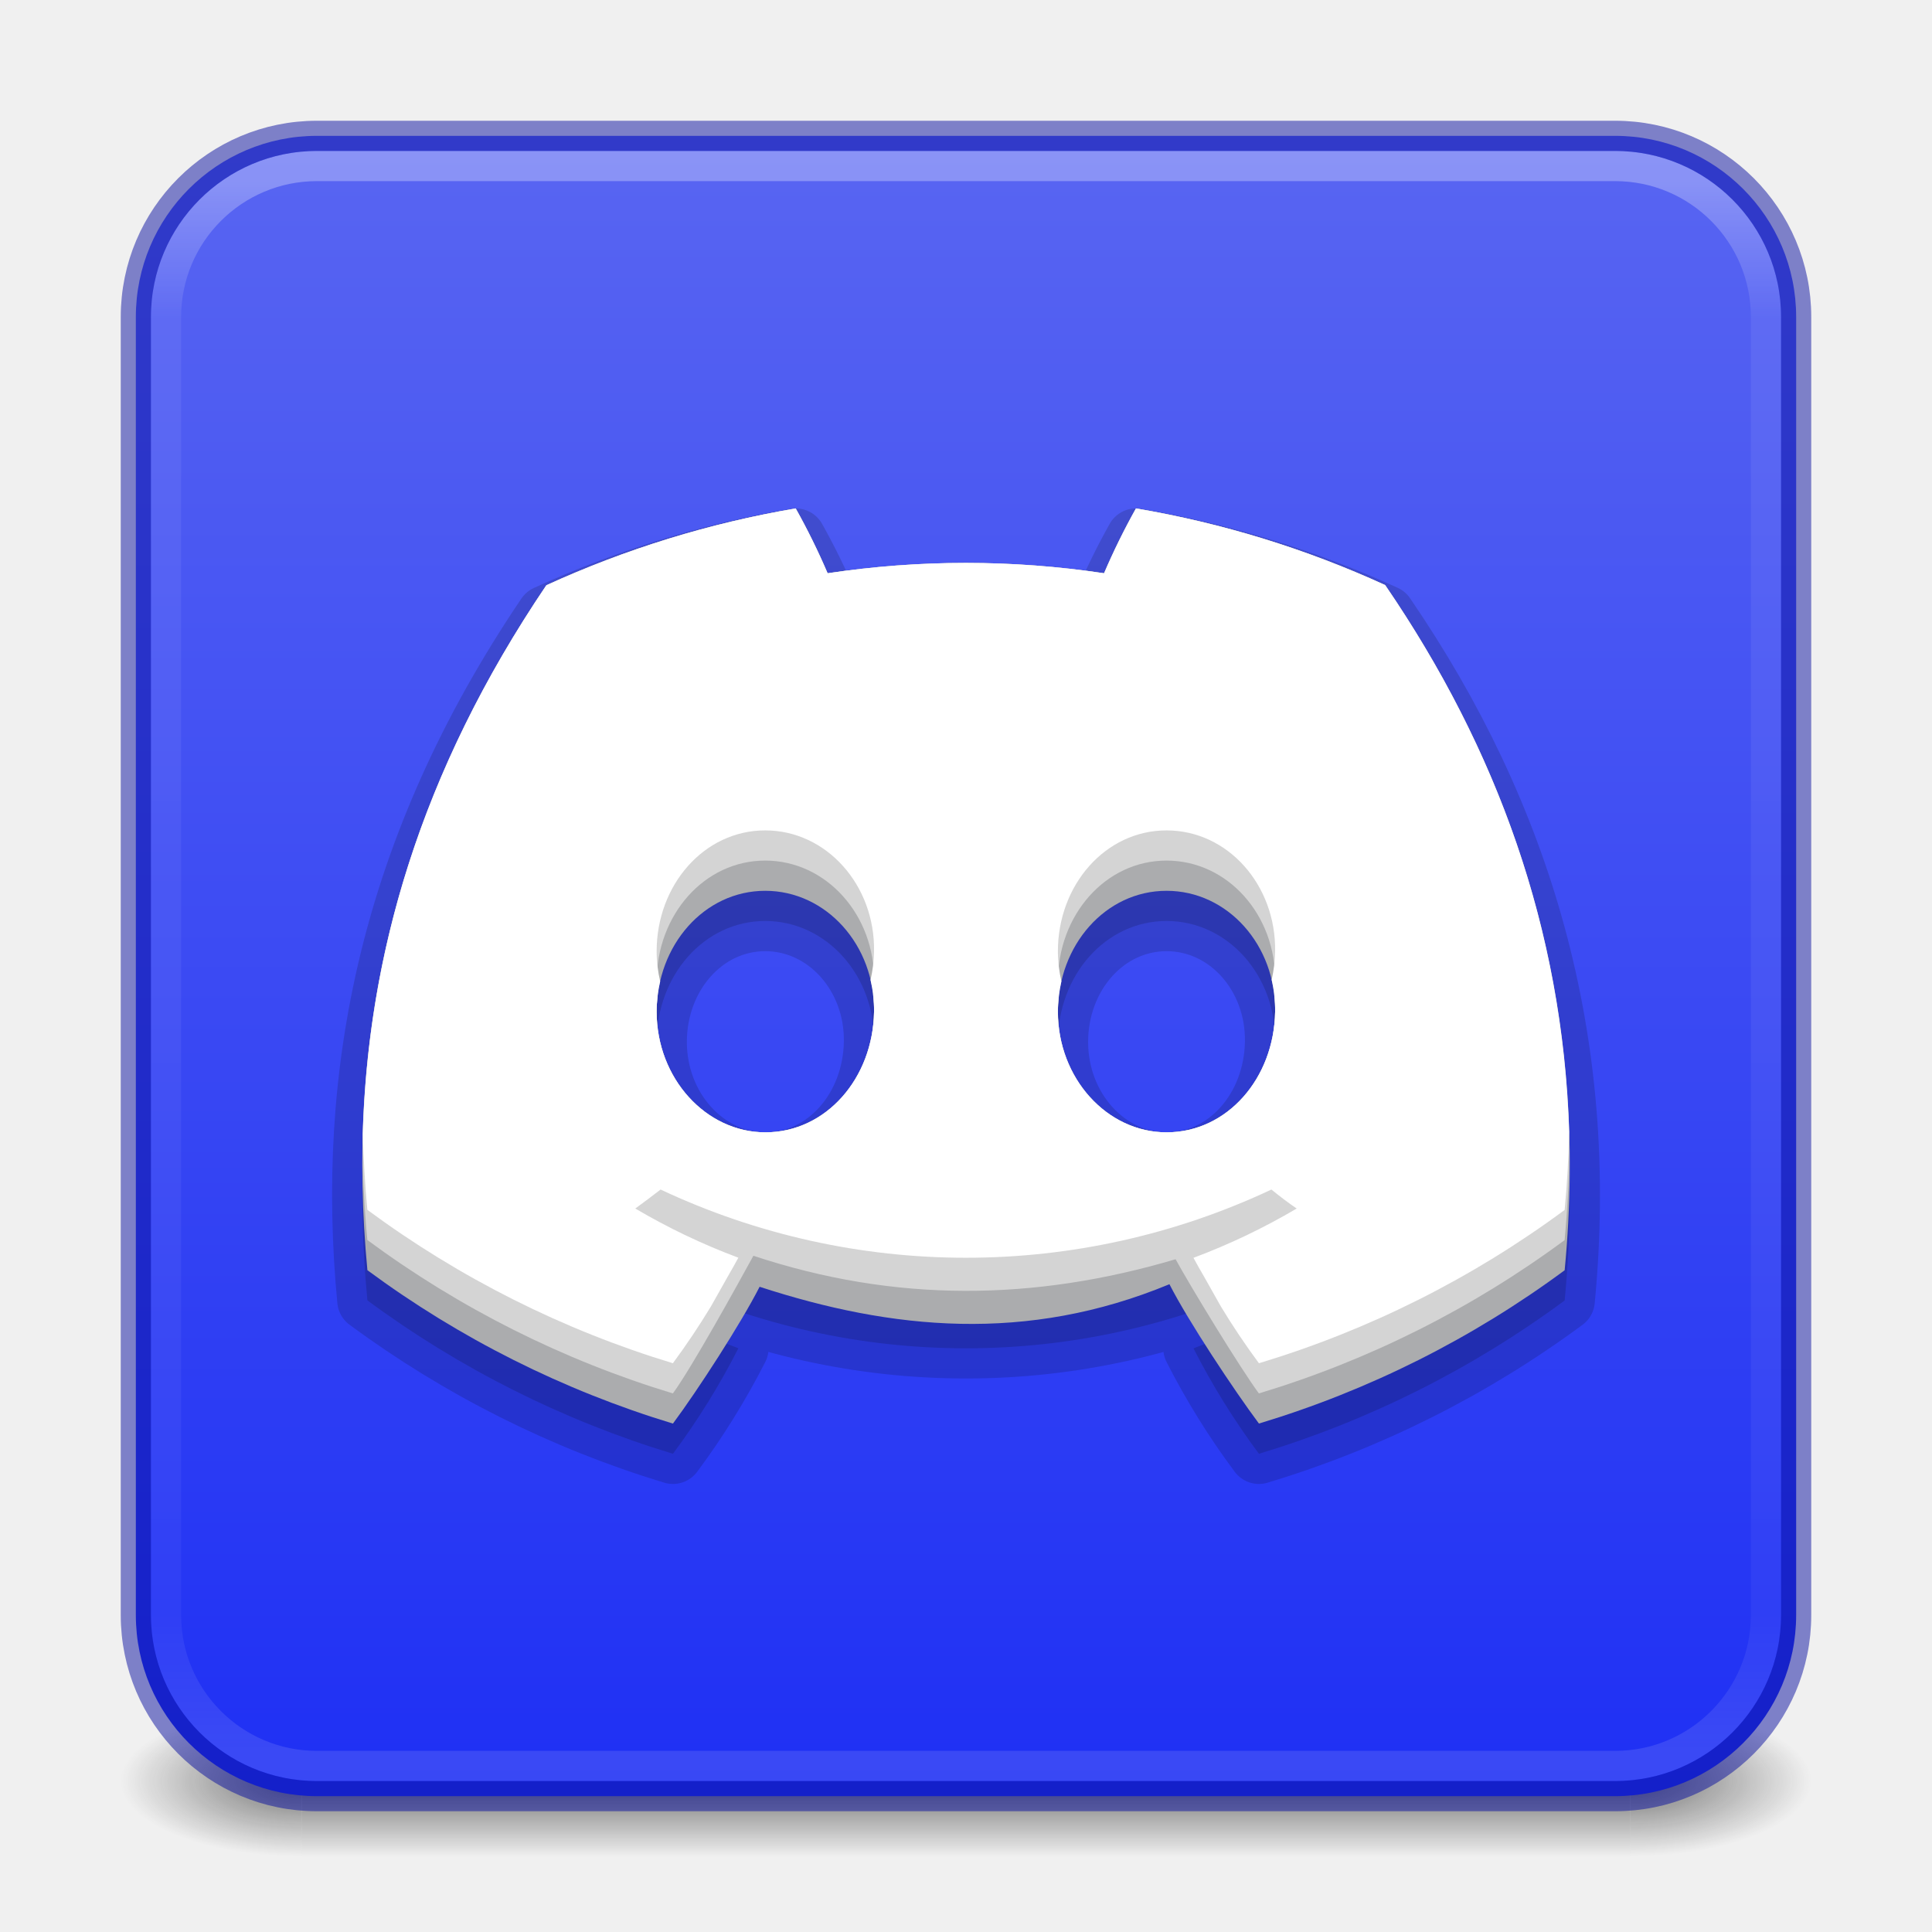
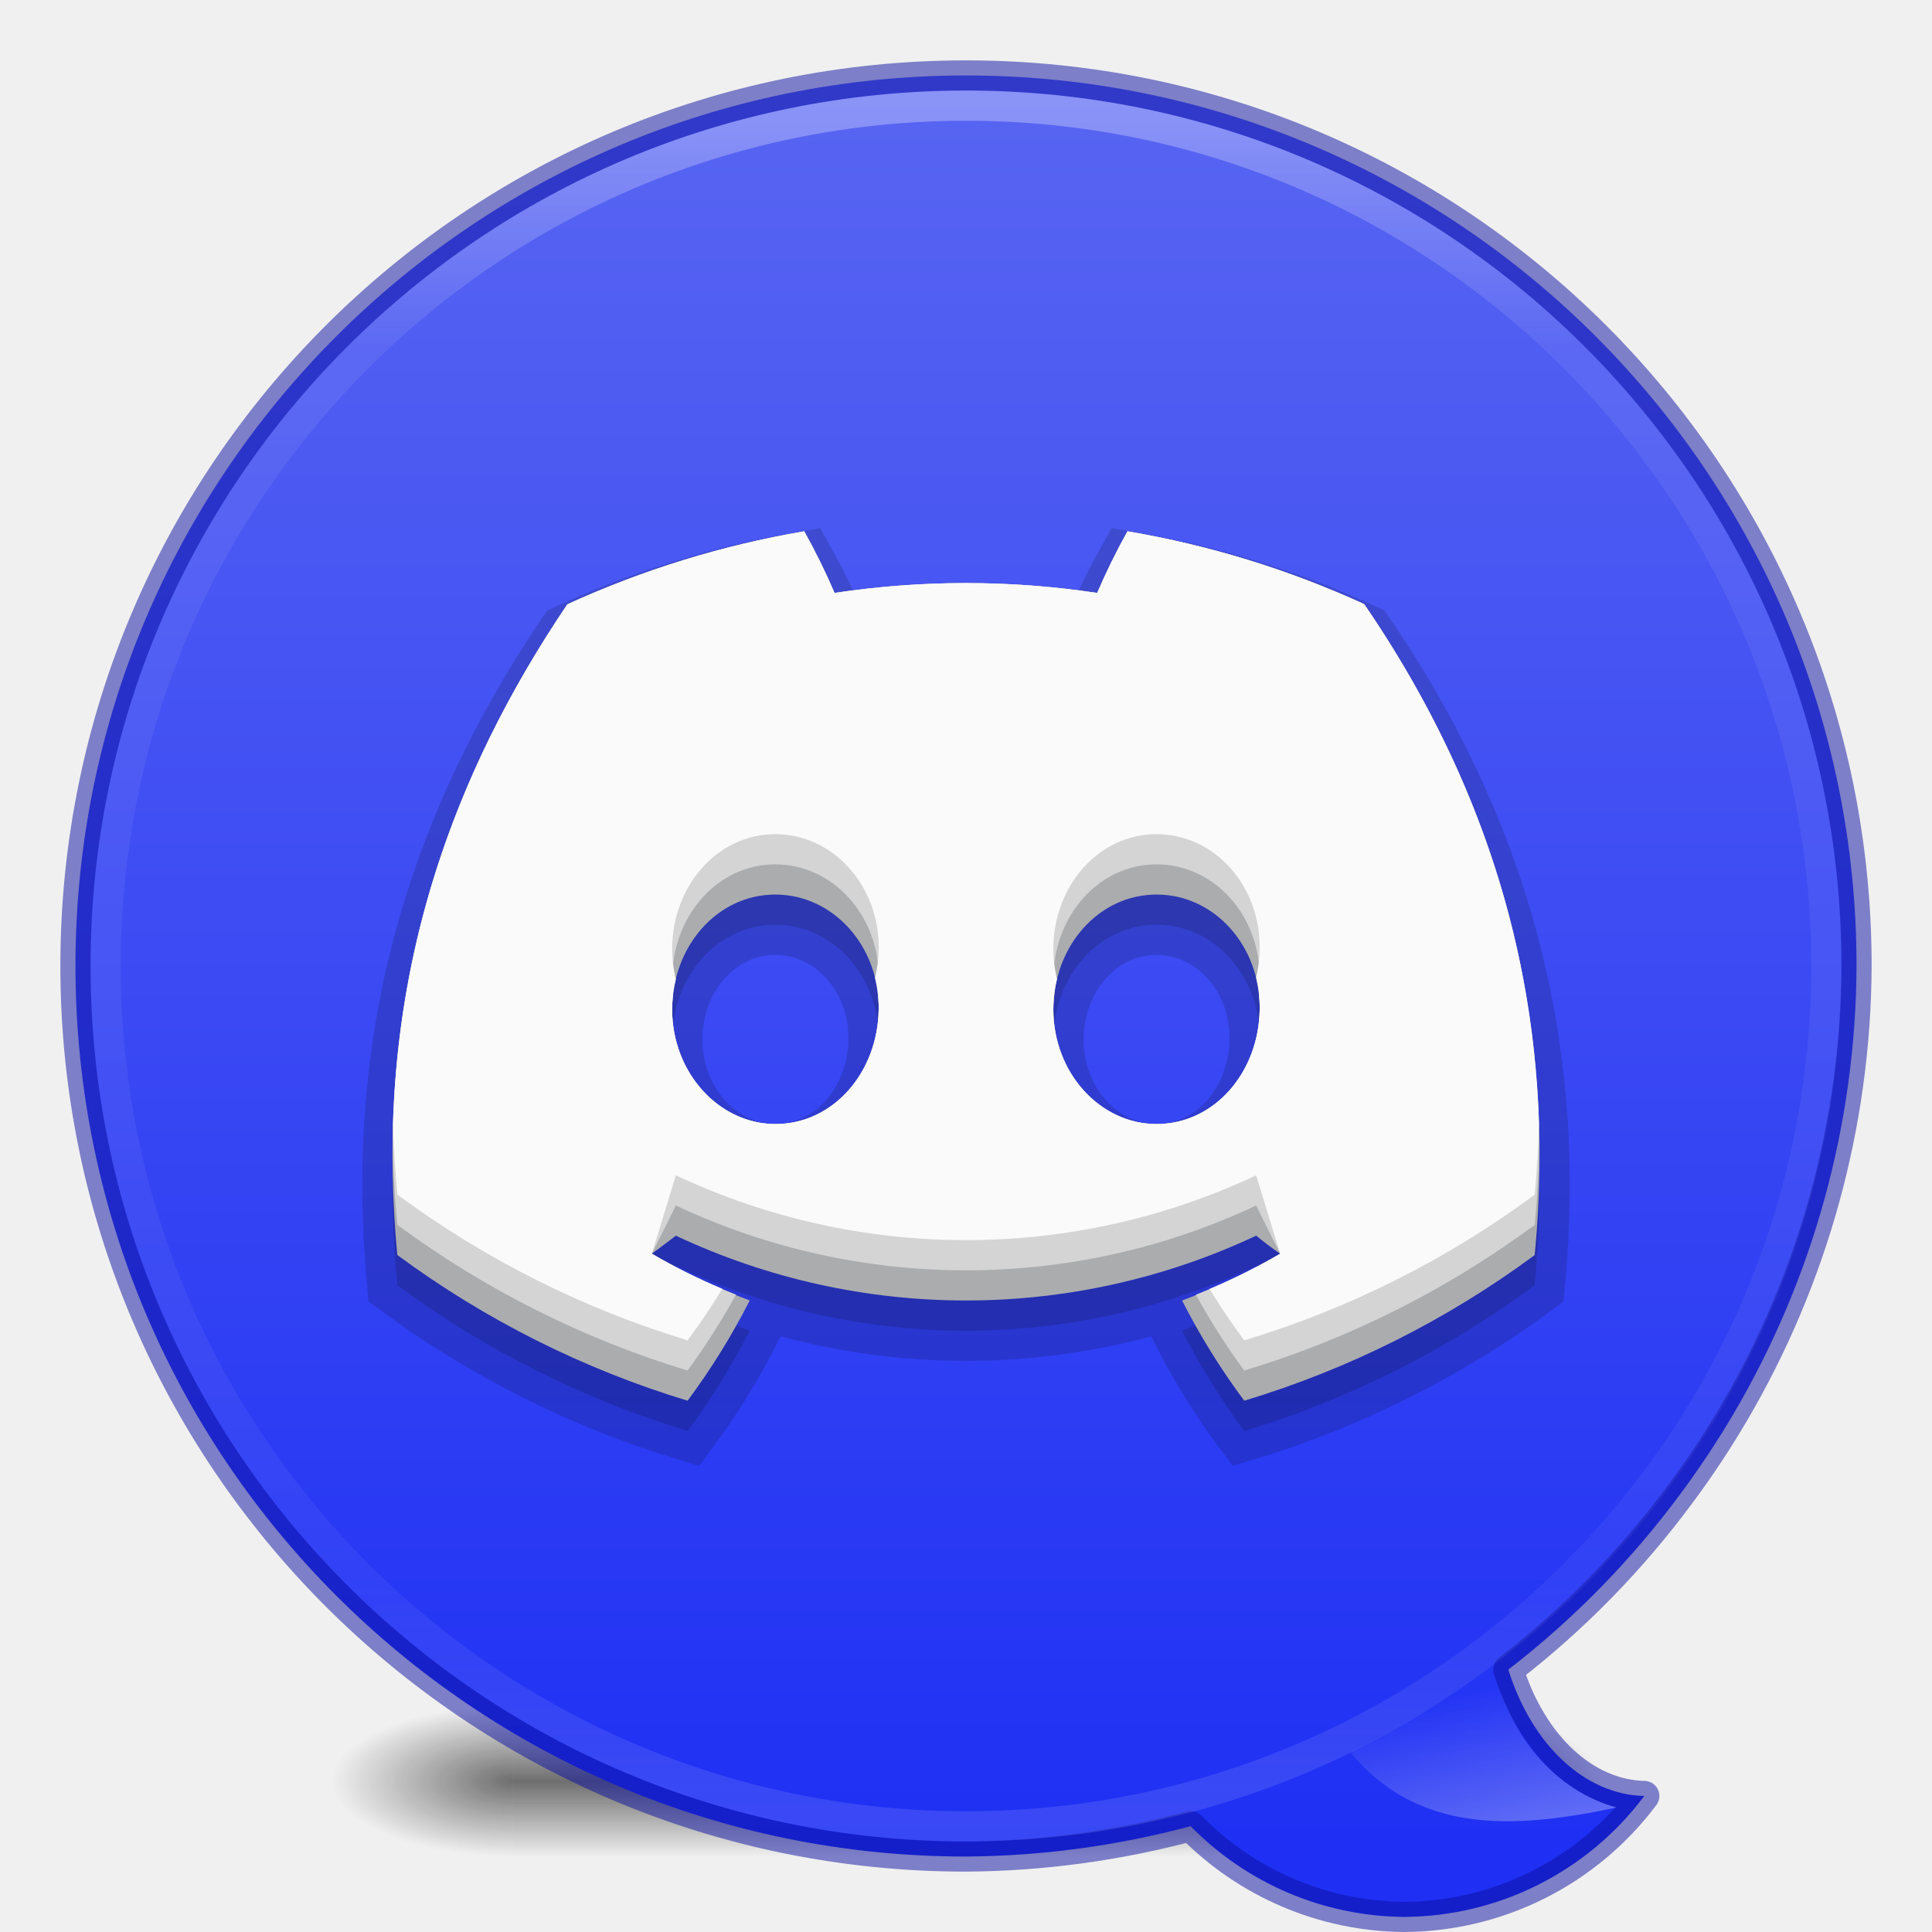
<svg xmlns="http://www.w3.org/2000/svg" xmlns:xlink="http://www.w3.org/1999/xlink" width="64" height="64" viewBox="0 0 64 64" fill="none" version="1.1" id="svg4" xml:space="preserve">
  <defs id="defs4">
-     <linearGradient y2="42.053" x2="37.962" y1="5.848" x1="37.962" gradientTransform="matrix(1.432432,0,0,1.436283,-2.378375,-2.399544)" gradientUnits="userSpaceOnUse" id="linearGradient3904" xlink:href="#linearGradient4270" />
-     <linearGradient id="linearGradient4270">
-       <stop id="stop4272" style="stop-color:#ffffff;stop-opacity:1" offset="0" />
-       <stop id="stop4274" style="stop-color:#ffffff;stop-opacity:0.235" offset="0.087" />
-       <stop id="stop4276" style="stop-color:#ffffff;stop-opacity:0.157" offset="0.913" />
-       <stop id="stop4278" style="stop-color:#ffffff;stop-opacity:0.392" offset="1" />
+     <linearGradient id="linearGradient24">
+       <stop style="stop-color:#fafafa;stop-opacity:1;" offset="0" id="stop24" />
+       <stop style="stop-color:#fafafa;stop-opacity:0;" offset="1" id="stop25" />
+     </linearGradient>
+     <linearGradient id="linearGradient23">
+       <stop offset="0" style="stop-color:#ffffff;stop-opacity:1" id="stop20" />
+       <stop offset="0.134" style="stop-color:#ffffff;stop-opacity:0.235" id="stop21" />
+       <stop offset="0.866" style="stop-color:#ffffff;stop-opacity:0.157" id="stop22" />
+       <stop offset="1" style="stop-color:#ffffff;stop-opacity:0.392" id="stop23" />
    </linearGradient>
    <linearGradient id="linearGradient3688-166-749-654">
      <stop offset="0" style="stop-color:#181818;stop-opacity:1" id="stop3088" />
      <stop offset="1" style="stop-color:#181818;stop-opacity:0" id="stop3090" />
    </linearGradient>
    <linearGradient id="linearGradient3702-501-757-795">
      <stop offset="0" style="stop-color:#181818;stop-opacity:0" id="stop3100" />
      <stop offset="0.5" style="stop-color:#181818;stop-opacity:1" id="stop3102" />
      <stop offset="1" style="stop-color:#181818;stop-opacity:0" id="stop3104" />
    </linearGradient>
-     <radialGradient cx="4.993" cy="43.5" r="2.5" fx="4.993" fy="43.5" id="radialGradient3337-2-2" xlink:href="#linearGradient3688-166-749-654" gradientUnits="userSpaceOnUse" gradientTransform="matrix(2.404541,0,0,1,41.98575,15.5)" />
-     <radialGradient cx="4.993" cy="43.5" r="2.5" fx="4.993" fy="43.5" id="radialGradient3339-1-4" xlink:href="#linearGradient3688-166-749-654" gradientUnits="userSpaceOnUse" gradientTransform="matrix(2.404541,0,0,1,-22.01424,-102.5)" />
+     <radialGradient cx="4.993" cy="43.5" r="2.5" fx="4.993" fy="43.5" id="radialGradient3337-2-2" xlink:href="#linearGradient3688-166-749-654" gradientUnits="userSpaceOnUse" gradientTransform="matrix(2.404541,0,0,1,34.98575,15.5)" />
+     <radialGradient cx="4.993" cy="43.5" r="2.5" fx="4.993" fy="43.5" id="radialGradient3339-1-4" xlink:href="#linearGradient3688-166-749-654" gradientUnits="userSpaceOnUse" gradientTransform="matrix(2.404541,0,0,1,-29.01424,-102.5)" />
    <linearGradient x1="25.058" y1="47.028" x2="25.058" y2="39.999" id="linearGradient6394" xlink:href="#linearGradient3702-501-757-795" gradientUnits="userSpaceOnUse" gradientTransform="matrix(1.571429,0,0,0.7142857,-5.714285,27.92857)" />
-     <linearGradient xlink:href="#linearGradient2" id="linearGradient899" x1="31.781" y1="4.927" x2="31.781" y2="59.148" gradientUnits="userSpaceOnUse" />
    <linearGradient id="linearGradient2">
      <stop style="stop-color:#5865f2;stop-opacity:1;" offset="0" id="stop3-3" />
      <stop style="stop-color:#1f30f4;stop-opacity:1;" offset="1" id="stop4-5" />
    </linearGradient>
    <style id="style1">.g{fill:#000;}.g,.h,.i{stroke-width:0px;}.h{fill:url(#e);}.i{fill:#fff;}</style>
    <style id="style1-6">.cls-1{fill:#fff;}</style>
    <style id="style1-67">.cls-1{fill:#fff;}</style>
+     <style id="style1-56">.g{fill:#000;}.g,.h,.i{stroke-width:0px;}.h{fill:url(#e);}.i{fill:#fff;}</style>
+     <style id="style1-7">.g{fill:#000;}.g,.h,.i{stroke-width:0px;}.h{fill:url(#e);}.i{fill:#fff;}</style>
+     <style id="style1-5">.g{fill:#000;}.g,.h,.i{stroke-width:0px;}.h{fill:url(#e);}.i{fill:#fff;}</style>
+     <style id="style1-3">.g{fill:#000;}.g,.h,.i{stroke-width:0px;}.h{fill:url(#e);}.i{fill:#fff;}</style>
+     <style id="style1-6-1">.cls-1{fill:#fff;}</style>
+     <style id="style1-2">.g{fill:#000;}.g,.h,.i{stroke-width:0px;}.h{fill:url(#e);}.i{fill:#fff;}</style>
+     <style id="style1-6-8">.cls-1{fill:#fff;}</style>
+     <linearGradient xlink:href="#linearGradient2" id="linearGradient11" x1="32" y1="3" x2="32" y2="61" gradientUnits="userSpaceOnUse" />
+     <linearGradient xlink:href="#linearGradient23" id="linearGradient20" x1="32" y1="4" x2="32" y2="60" gradientUnits="userSpaceOnUse" />
+     <linearGradient xlink:href="#linearGradient24" id="linearGradient25" x1="53.554" y1="59.876" x2="52.483" y2="55.162" gradientUnits="userSpaceOnUse" />
  </defs>
  <g id="g866">
-     <rect style="opacity:0.6;fill:url(#radialGradient3337-2-2);fill-opacity:1;stroke:none;stroke-width:1.062" id="rect2801-5-5-7-9" y="56.5" x="54" height="5" width="6" />
-     <rect style="opacity:0.6;fill:url(#radialGradient3339-1-4);fill-opacity:1;stroke:none;stroke-width:1.062" id="rect3696-3-0-3-7" transform="scale(-1)" y="-61.5" x="-10" height="5" width="6" />
-     <rect style="opacity:0.6;fill:url(#linearGradient6394);fill-opacity:1;stroke:none;stroke-width:1.062" id="rect3700-5-6-8-4" y="56.5" x="10" height="5" width="44" />
+     <rect style="opacity:0.6;fill:url(#radialGradient3337-2-2);fill-opacity:1;stroke:none;stroke-width:1.062" id="rect2801-5-5-7-9" y="56.5" x="47" height="5" width="6" />
+     <rect style="opacity:0.6;fill:url(#radialGradient3339-1-4);fill-opacity:1;stroke:none;stroke-width:1.062" id="rect3696-3-0-3-7" transform="scale(-1)" y="-61.5" x="-17" height="5" width="6" />
+     <rect style="opacity:0.6;fill:url(#linearGradient6394);fill-opacity:1;stroke:none;stroke-width:1.062" id="rect3700-5-6-8-4" y="56.5" x="17" height="5" width="30" />
  </g>
-   <rect width="55" height="55" rx="6" ry="6" x="4.5" y="4.5" id="rect5505-21-3-8-5-2-9" style="color:#000000;display:inline;overflow:visible;visibility:visible;fill:url(#linearGradient899);fill-opacity:1;fill-rule:nonzero;stroke:none;stroke-width:1;marker:none;enable-background:accumulate" />
-   <path class="cls-1" d="M 45.884,20.381 A 33.082,33.082 0 0 0 37.632,17.842 a 22.671,22.671 0 0 0 -1.057,2.149 30.731,30.731 0 0 0 -9.158,0 22.769,22.769 0 0 0 -1.057,-2.149 33.314,33.314 0 0 0 -8.259,2.545 c -5.223,7.727 -6.638,15.262 -5.93,22.69 v 0 a 33.264,33.264 0 0 0 10.121,5.081 24.445,24.445 0 0 0 2.168,-3.495 21.526,21.526 0 0 1 -3.414,-1.63 c 0.286,-0.208 0.566,-0.422 0.837,-0.629 a 23.775,23.775 0 0 0 20.236,0 c 0.274,0.223 0.554,0.437 0.837,0.629 a 21.608,21.608 0 0 1 -3.42,1.633 24.225,24.225 0 0 0 2.168,3.492 33.113,33.113 0 0 0 10.127,-5.078 v 0 C 52.661,34.466 50.411,27 45.884,20.381 Z M 25.355,38.509 c -1.973,0 -3.602,-1.79 -3.602,-3.992 0,-2.202 1.573,-4.008 3.596,-4.008 2.023,0 3.64,1.806 3.605,4.008 -0.035,2.202 -1.589,3.992 -3.599,3.992 z m 13.289,0 c -1.976,0 -3.599,-1.79 -3.599,-3.992 0,-2.202 1.573,-4.008 3.599,-4.008 2.026,0 3.631,1.806 3.596,4.008 -0.035,2.202 -1.586,3.992 -3.596,3.992 z" id="path2" style="opacity:0.151;fill:#000000;fill-opacity:1;stroke-width:2;stroke:#000000;stroke-opacity:1;stroke-dasharray:none;stroke-linejoin:round" />
-   <path class="cls-1" d="M 45.884,20.381 A 33.082,33.082 0 0 0 37.632,17.842 a 22.671,22.671 0 0 0 -1.057,2.149 30.731,30.731 0 0 0 -9.158,0 22.769,22.769 0 0 0 -1.057,-2.149 33.314,33.314 0 0 0 -8.259,2.545 c -5.223,7.727 -6.638,15.262 -5.93,22.69 v 0 a 33.264,33.264 0 0 0 10.121,5.081 24.445,24.445 0 0 0 2.168,-3.495 21.526,21.526 0 0 1 -3.414,-1.63 c 0.286,-0.208 0.566,-0.422 0.837,-0.629 a 23.775,23.775 0 0 0 20.236,0 c 0.274,0.223 0.554,0.437 0.837,0.629 a 21.608,21.608 0 0 1 -3.42,1.633 24.225,24.225 0 0 0 2.168,3.492 33.113,33.113 0 0 0 10.127,-5.078 v 0 C 52.661,34.466 50.411,27 45.884,20.381 Z M 25.355,38.509 c -1.973,0 -3.602,-1.79 -3.602,-3.992 0,-2.202 1.573,-4.008 3.596,-4.008 2.023,0 3.64,1.806 3.605,4.008 -0.035,2.202 -1.589,3.992 -3.599,3.992 z m 13.289,0 c -1.976,0 -3.599,-1.79 -3.599,-3.992 0,-2.202 1.573,-4.008 3.599,-4.008 2.026,0 3.631,1.806 3.596,4.008 -0.035,2.202 -1.586,3.992 -3.596,3.992 z" id="path1" style="opacity:0.15;fill:#000000;fill-opacity:1;stroke-width:0.315" />
-   <rect style="opacity:0.3;fill:none;stroke:url(#linearGradient3904);stroke-width:1;stroke-linecap:round;stroke-linejoin:round;stroke-miterlimit:4;stroke-dasharray:none;stroke-dashoffset:0;stroke-opacity:1" id="rect6741" y="5.5" x="5.5" ry="5" rx="5" height="53" width="53" />
-   <rect style="color:#000000;display:inline;overflow:visible;visibility:visible;opacity:0.5;fill:none;stroke:#0a0f9f;stroke-width:1;stroke-linecap:round;stroke-linejoin:round;stroke-miterlimit:4;stroke-dasharray:none;stroke-dashoffset:0;stroke-opacity:1;marker:none;enable-background:accumulate" id="rect5505-21-9" y="4.5" x="4.5" ry="6" rx="6" height="55" width="55" />
-   <path class="cls-1" d="m 45.884,19.381 c -2.628,-1.203 -5.402,-2.057 -8.252,-2.539 -0.39,0.697 -0.743,1.414 -1.057,2.149 -3.036,-0.457 -6.123,-0.457 -9.158,0 -0.314,-0.734 -0.667,-1.452 -1.057,-2.149 -2.852,0.486 -5.628,1.342 -8.259,2.545 -5.223,7.727 -6.638,15.262 -5.93,22.69 v 0 c 3.058,2.26 6.482,3.978 10.121,5.081 0.819,-1.102 2.248,-3.308 2.871,-4.532 4.375,1.427 8.851,1.874 13.576,-0.085 0.622,1.223 2.144,3.516 2.965,4.616 3.642,-1.098 7.068,-2.816 10.127,-5.078 v 0 c 0.831,-8.614 -1.419,-16.08 -5.946,-22.699 z M 25.355,37.509 c -1.973,0 -3.602,-1.79 -3.602,-3.992 0,-2.202 1.573,-4.008 3.596,-4.008 2.023,0 3.64,1.806 3.605,4.008 -0.035,2.202 -1.589,3.992 -3.599,3.992 z m 13.289,0 c -1.976,0 -3.599,-1.79 -3.599,-3.992 0,-2.202 1.573,-4.008 3.599,-4.008 2.026,0 3.631,1.806 3.596,4.008 -0.035,2.202 -1.586,3.992 -3.596,3.992 z" id="path1-2" style="fill:#abacae;stroke-width:0.315" />
-   <path id="path3" style="fill:#d4d4d4;stroke-width:0.315" class="cls-1" d="m 26.359,16.842 c -2.852,0.486 -5.629,1.342 -8.26,2.545 -4.236,6.267 -5.966,12.407 -6.092,18.467 0.009,1.077 0.06,2.15 0.162,3.223 3.058,2.26 6.482,3.979 10.121,5.082 0.629,-0.858 2.156,-3.628 2.667,-4.56 4.706,1.559 9.302,1.501 13.986,0.115 0.511,0.932 2.129,3.588 2.759,4.445 3.642,-1.098 7.068,-2.816 10.127,-5.078 0.094,-0.978 0.142,-1.94 0.158,-2.889 -0.082,-6.998 -2.272,-13.208 -6.104,-18.811 -2.629,-1.203 -5.403,-2.057 -8.254,-2.539 -0.39,0.697 -0.743,1.414 -1.057,2.148 -3.036,-0.457 -6.123,-0.457 -9.158,0 -0.314,-0.734 -0.667,-1.451 -1.057,-2.148 z m -1.01,11.666 c 2.023,0 3.64,1.806 3.605,4.008 -0.002,0.152 -0.015,0.302 -0.031,0.449 0.02,0.181 0.034,0.363 0.031,0.551 -0.035,2.202 -1.589,3.994 -3.6,3.994 -1.973,0 -3.602,-1.792 -3.602,-3.994 0,-0.17 0.011,-0.335 0.029,-0.5 -0.019,-0.164 -0.029,-0.331 -0.029,-0.5 0,-2.202 1.573,-4.008 3.596,-4.008 z m 13.295,0 c 2.026,0 3.63,1.806 3.596,4.008 -0.002,0.152 -0.013,0.302 -0.029,0.449 0.02,0.181 0.032,0.363 0.029,0.551 -0.035,2.202 -1.585,3.994 -3.596,3.994 -1.976,0 -3.6,-1.792 -3.6,-3.994 0,-0.17 0.013,-0.335 0.031,-0.5 -0.019,-0.164 -0.031,-0.331 -0.031,-0.5 0,-2.202 1.574,-4.008 3.6,-4.008 z" />
-   <path id="path4" style="fill:#ffffff;stroke-width:0.315" class="cls-1" d="m 26.359,16.842 c -2.852,0.486 -5.629,1.342 -8.26,2.545 -4.169,6.168 -5.906,12.213 -6.08,18.18 0.023,0.838 0.071,1.674 0.15,2.51 3.058,2.26 6.482,3.979 10.121,5.082 0.449,-0.607 0.869,-1.235 1.26,-1.881 l 0.559,-0.992 c 0.12,-0.206 0.236,-0.414 0.35,-0.623 -1.184,-0.442 -2.326,-0.987 -3.414,-1.629 0.286,-0.208 0.567,-0.421 0.838,-0.629 6.408,3.013 13.826,3.013 20.234,0 0.274,0.223 0.555,0.437 0.838,0.629 -1.09,0.643 -2.234,1.19 -3.42,1.633 0.113,0.209 0.23,0.416 0.35,0.621 l 0.559,0.992 c 0.39,0.646 0.811,1.273 1.26,1.879 3.642,-1.098 7.068,-2.816 10.127,-5.078 0.085,-0.879 0.129,-1.744 0.15,-2.6 -0.218,-6.709 -2.394,-12.687 -6.096,-18.1 -2.629,-1.203 -5.403,-2.057 -8.254,-2.539 -0.39,0.697 -0.743,1.414 -1.057,2.148 -3.036,-0.457 -6.123,-0.457 -9.158,0 -0.314,-0.734 -0.667,-1.451 -1.057,-2.148 z m -1.01,10.666 c 2.023,0 3.64,1.806 3.605,4.008 -0.005,0.327 -0.048,0.645 -0.117,0.949 0.079,0.336 0.123,0.687 0.117,1.051 -0.035,2.202 -1.589,3.994 -3.6,3.994 -1.973,0 -3.602,-1.792 -3.602,-3.994 0,-0.348 0.043,-0.683 0.117,-1.006 -0.074,-0.318 -0.117,-0.651 -0.117,-0.994 0,-2.202 1.573,-4.008 3.596,-4.008 z m 13.295,0 c 2.026,0 3.63,1.806 3.596,4.008 -0.005,0.326 -0.047,0.642 -0.115,0.945 0.079,0.337 0.121,0.69 0.115,1.055 -0.035,2.202 -1.585,3.994 -3.596,3.994 -1.976,0 -3.6,-1.792 -3.6,-3.994 0,-0.348 0.043,-0.685 0.117,-1.008 -0.074,-0.317 -0.117,-0.65 -0.117,-0.992 0,-2.202 1.574,-4.008 3.6,-4.008 z" />
+   <path d="M 32,2.5 C 15.708,2.5 2.5,15.708 2.5,32 2.5,48.292 15.708,61.5 32,61.5 34.513,61.483 37.014,61.145 39.441,60.494 41.301,62.395 43.841,63.476 46.5,63.5 c 3.138,-0.011 6.088,-1.494 7.969,-4.006 -1.957,-0.041 -3.717,-1.676 -4.504,-4.186 2.159,-1.666 4.076,-3.624 5.697,-5.816 0.635,-0.854 1.224,-1.741 1.764,-2.658 C 60.072,42.337 61.478,37.218 61.5,32 61.5,15.708 48.292,2.5 32,2.5 Z" style="opacity:1;fill:url(#linearGradient11);stroke:#0a0f9f;stroke-linejoin:round;stroke-opacity:0.502" id="path9" />
+   <path class="cls-1" d="m 45.19,21.012 a 31.427,31.427 0 0 0 -7.84,-2.412 21.537,21.537 0 0 0 -1.004,2.041 29.195,29.195 0 0 0 -8.7,0 21.63,21.63 0 0 0 -1.004,-2.041 31.649,31.649 0 0 0 -7.846,2.418 c -4.961,7.341 -6.306,14.499 -5.634,21.555 v 0 a 31.601,31.601 0 0 0 9.615,4.827 23.223,23.223 0 0 0 2.059,-3.321 20.45,20.45 0 0 1 -3.243,-1.548 c 0.272,-0.197 0.538,-0.401 0.795,-0.598 a 22.587,22.587 0 0 0 19.224,0 c 0.26,0.212 0.526,0.415 0.795,0.598 a 20.527,20.527 0 0 1 -3.249,1.551 23.014,23.014 0 0 0 2.059,3.318 31.457,31.457 0 0 0 9.621,-4.824 v 0 C 51.628,34.393 49.491,27.3 45.19,21.012 Z m -19.502,17.222 c -1.874,0 -3.422,-1.701 -3.422,-3.793 0,-2.092 1.494,-3.808 3.416,-3.808 1.922,0 3.458,1.716 3.425,3.808 -0.033,2.092 -1.509,3.793 -3.419,3.793 z m 12.625,0 c -1.877,0 -3.419,-1.701 -3.419,-3.793 0,-2.092 1.494,-3.808 3.419,-3.808 1.925,0 3.449,1.716 3.416,3.808 -0.033,2.092 -1.506,3.793 -3.416,3.793 z" id="path26" style="opacity:0.15;fill:#000000;fill-opacity:1;stroke:#000000;stroke-width:2;stroke-dasharray:none;stroke-opacity:1" />
+   <path class="cls-1" d="m 45.19,21.012 a 31.427,31.427 0 0 0 -7.84,-2.412 21.537,21.537 0 0 0 -1.004,2.041 29.195,29.195 0 0 0 -8.7,0 21.63,21.63 0 0 0 -1.004,-2.041 31.649,31.649 0 0 0 -7.846,2.418 c -4.961,7.341 -6.306,14.499 -5.634,21.555 v 0 a 31.601,31.601 0 0 0 9.615,4.827 23.223,23.223 0 0 0 2.059,-3.321 20.45,20.45 0 0 1 -3.243,-1.548 c 0.272,-0.197 0.538,-0.401 0.795,-0.598 a 22.587,22.587 0 0 0 19.224,0 c 0.26,0.212 0.526,0.415 0.795,0.598 a 20.527,20.527 0 0 1 -3.249,1.551 23.014,23.014 0 0 0 2.059,3.318 31.457,31.457 0 0 0 9.621,-4.824 v 0 C 51.628,34.393 49.491,27.3 45.19,21.012 Z m -19.502,17.222 c -1.874,0 -3.422,-1.701 -3.422,-3.793 0,-2.092 1.494,-3.808 3.416,-3.808 1.922,0 3.458,1.716 3.425,3.808 -0.033,2.092 -1.509,3.793 -3.419,3.793 z m 12.625,0 c -1.877,0 -3.419,-1.701 -3.419,-3.793 0,-2.092 1.494,-3.808 3.419,-3.808 1.925,0 3.449,1.716 3.416,3.808 -0.033,2.092 -1.506,3.793 -3.416,3.793 z" id="path25" style="opacity:0.15;fill:#000000;fill-opacity:1;stroke-width:0.299" />
+   <path class="cls-1" d="m 45.19,20.012 a 31.427,31.427 0 0 0 -7.84,-2.412 21.537,21.537 0 0 0 -1.004,2.041 29.195,29.195 0 0 0 -8.7,0 21.63,21.63 0 0 0 -1.004,-2.041 31.649,31.649 0 0 0 -7.846,2.418 c -4.961,7.341 -6.306,14.499 -5.634,21.555 v 0 a 31.601,31.601 0 0 0 9.615,4.827 23.223,23.223 0 0 0 2.059,-3.321 20.45,20.45 0 0 1 -3.243,-1.548 c 0.272,-0.197 0.538,-0.401 0.795,-0.598 a 22.587,22.587 0 0 0 19.224,0 c 0.26,0.212 0.526,0.415 0.795,0.598 a 20.527,20.527 0 0 1 -3.249,1.551 23.014,23.014 0 0 0 2.059,3.318 31.457,31.457 0 0 0 9.621,-4.824 v 0 C 51.628,33.393 49.491,26.3 45.19,20.012 Z m -19.502,17.222 c -1.874,0 -3.422,-1.701 -3.422,-3.793 0,-2.092 1.494,-3.808 3.416,-3.808 1.922,0 3.458,1.716 3.425,3.808 -0.033,2.092 -1.509,3.793 -3.419,3.793 z m 12.625,0 c -1.877,0 -3.419,-1.701 -3.419,-3.793 0,-2.092 1.494,-3.808 3.419,-3.808 1.925,0 3.449,1.716 3.416,3.808 -0.033,2.092 -1.506,3.793 -3.416,3.793 z" id="path1-9-3" style="fill:#abacae;stroke-width:0.299" />
+   <circle style="opacity:0.3;fill:none;stroke:url(#linearGradient20);stroke-width:1;stroke-linejoin:round;stroke-dasharray:none;stroke-opacity:1" id="path11" cx="32" cy="32" r="28.5" />
+   <path style="opacity:0.3;fill:url(#linearGradient25);stroke:none;stroke-width:1;stroke-linejoin:round;stroke-dasharray:none;stroke-opacity:1" d="m 53.554,59.876 c -3.411,0.725 -6.573,0.88 -8.82,-1.822 1.469,-0.724 3.044,-1.671 4.767,-2.892 0.508,2.585 2.244,4.224 4.054,4.714 z" id="path23" />
+   <path id="path27" style="fill:#d4d4d4;stroke-width:0.299" class="cls-1" d="m 26.641,17.6 c -2.709,0.462 -5.347,1.275 -7.846,2.418 -4.023,5.952 -5.667,11.784 -5.787,17.539 0.009,1.008 0.059,2.012 0.154,3.016 2.906,2.147 6.158,3.78 9.615,4.828 0.588,-0.803 1.123,-1.642 1.604,-2.514 -0.962,-0.381 -1.894,-0.834 -2.787,-1.355 l 0.795,-1.598 c 6.088,2.863 13.135,2.863 19.223,0 l 0.795,1.598 c -0.895,0.522 -1.829,0.976 -2.793,1.357 0.48,0.871 1.015,1.71 1.604,2.512 3.46,-1.043 6.715,-2.675 9.621,-4.824 0.089,-0.918 0.134,-1.82 0.15,-2.711 -0.082,-6.641 -2.162,-12.536 -5.799,-17.854 -2.497,-1.143 -5.132,-1.954 -7.84,-2.412 -0.37,0.662 -0.705,1.343 -1.004,2.041 -2.884,-0.435 -5.817,-0.435 -8.701,0 -0.299,-0.697 -0.634,-1.379 -1.004,-2.041 z m -0.959,11.033 c 1.922,0 3.459,1.716 3.426,3.809 -0.002,0.152 -0.016,0.301 -0.033,0.449 0.021,0.18 0.036,0.364 0.033,0.551 -0.033,2.092 -1.51,3.793 -3.42,3.793 -1.874,0 -3.422,-1.701 -3.422,-3.793 0,-0.171 0.014,-0.339 0.033,-0.504 -0.019,-0.163 -0.033,-0.327 -0.033,-0.496 0,-2.092 1.494,-3.809 3.416,-3.809 z m 12.631,0 c 1.925,0 3.449,1.716 3.416,3.809 -0.002,0.152 -0.014,0.3 -0.031,0.447 0.021,0.181 0.034,0.365 0.031,0.553 -0.033,2.092 -1.506,3.793 -3.416,3.793 -1.877,0 -3.42,-1.701 -3.42,-3.793 0,-0.171 0.014,-0.339 0.033,-0.504 -0.019,-0.163 -0.033,-0.327 -0.033,-0.496 0,-2.092 1.495,-3.809 3.42,-3.809 z" />
+   <path id="path28" style="fill:#fafafa;stroke-width:0.299" class="cls-1" d="m 26.641,17.6 c -2.709,0.462 -5.347,1.275 -7.846,2.418 -3.95,5.844 -5.603,11.573 -5.775,17.227 0.023,0.777 0.069,1.553 0.143,2.328 2.906,2.147 6.158,3.78 9.615,4.828 0.409,-0.552 0.792,-1.121 1.15,-1.707 -0.802,-0.337 -1.582,-0.725 -2.334,-1.162 l 0.795,-2.598 c 6.088,2.863 13.135,2.863 19.223,0 l 0.795,2.598 c -0.754,0.438 -1.536,0.827 -2.34,1.166 0.358,0.585 0.742,1.153 1.15,1.703 3.46,-1.043 6.715,-2.675 9.621,-4.824 0.078,-0.813 0.121,-1.612 0.143,-2.404 -0.213,-6.359 -2.281,-12.028 -5.791,-17.16 -2.497,-1.143 -5.132,-1.954 -7.84,-2.412 -0.37,0.662 -0.705,1.343 -1.004,2.041 -2.884,-0.435 -5.817,-0.435 -8.701,0 -0.299,-0.697 -0.634,-1.379 -1.004,-2.041 z m -0.959,10.033 c 1.922,0 3.459,1.716 3.426,3.809 -0.005,0.33 -0.05,0.648 -0.123,0.953 0.082,0.333 0.129,0.684 0.123,1.047 -0.033,2.092 -1.51,3.793 -3.42,3.793 -1.874,0 -3.422,-1.701 -3.422,-3.793 0,-0.349 0.045,-0.686 0.123,-1.008 -0.078,-0.317 -0.123,-0.648 -0.123,-0.992 0,-2.092 1.494,-3.809 3.416,-3.809 z m 12.631,0 c 1.925,0 3.449,1.716 3.416,3.809 -0.005,0.328 -0.049,0.644 -0.121,0.947 0.083,0.335 0.127,0.688 0.121,1.053 -0.033,2.092 -1.506,3.793 -3.416,3.793 -1.877,0 -3.42,-1.701 -3.42,-3.793 0,-0.349 0.045,-0.686 0.123,-1.008 -0.078,-0.317 -0.123,-0.648 -0.123,-0.992 0,-2.092 1.495,-3.809 3.42,-3.809 z" />
</svg>
